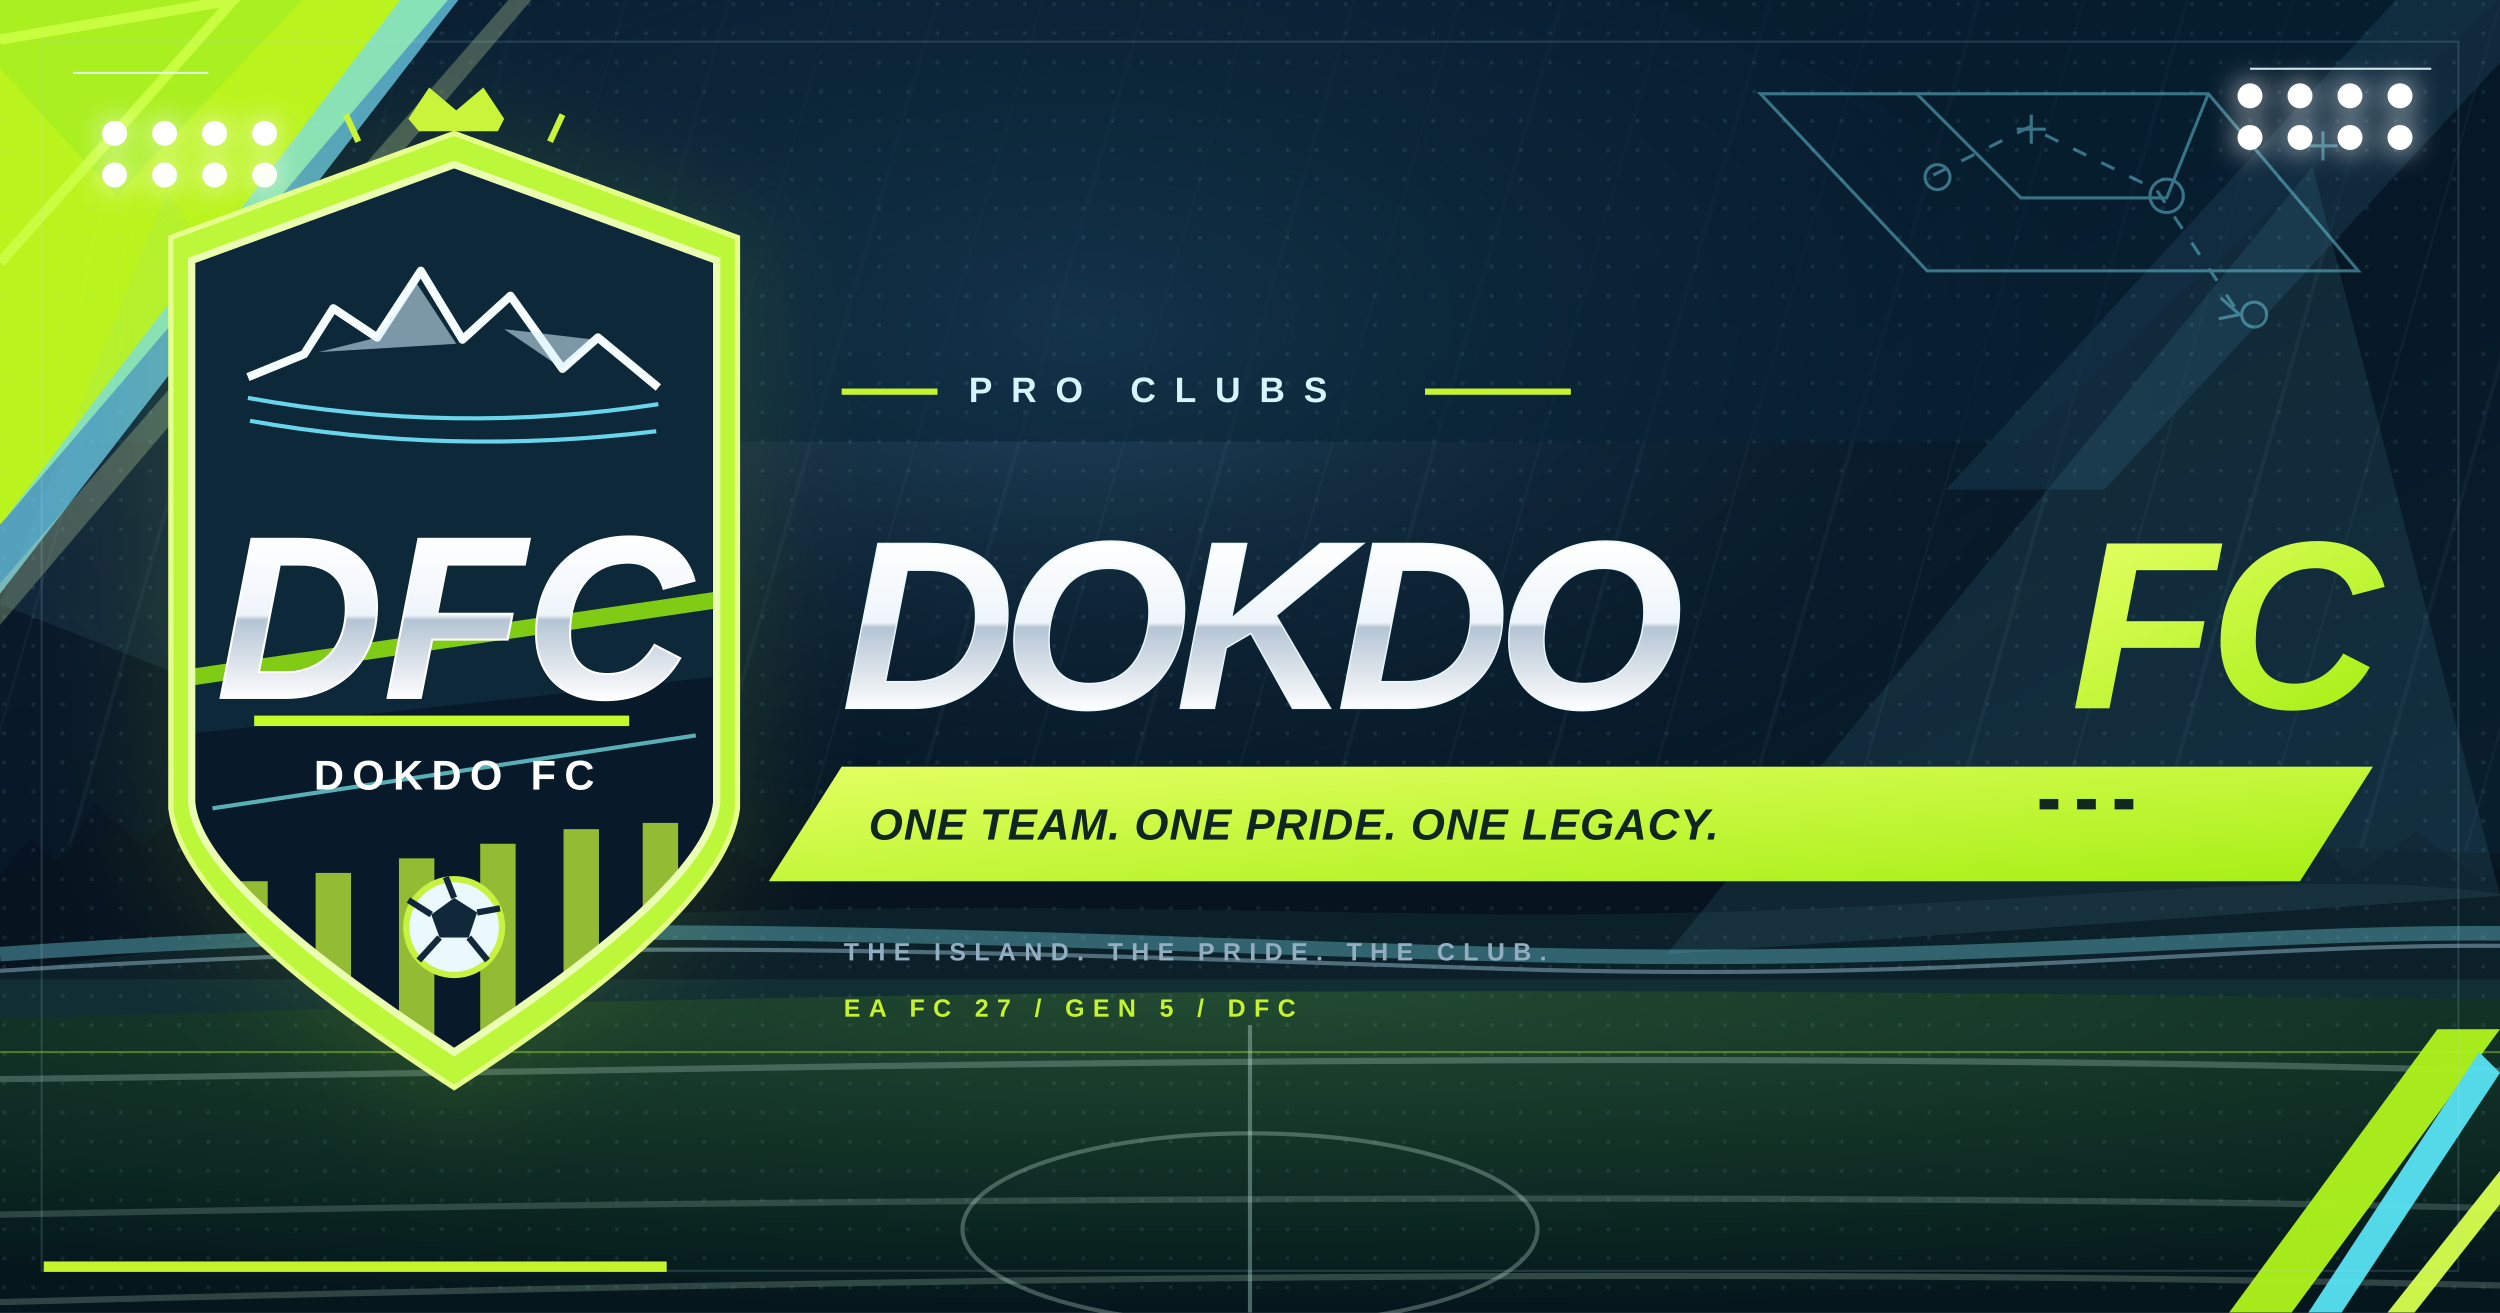
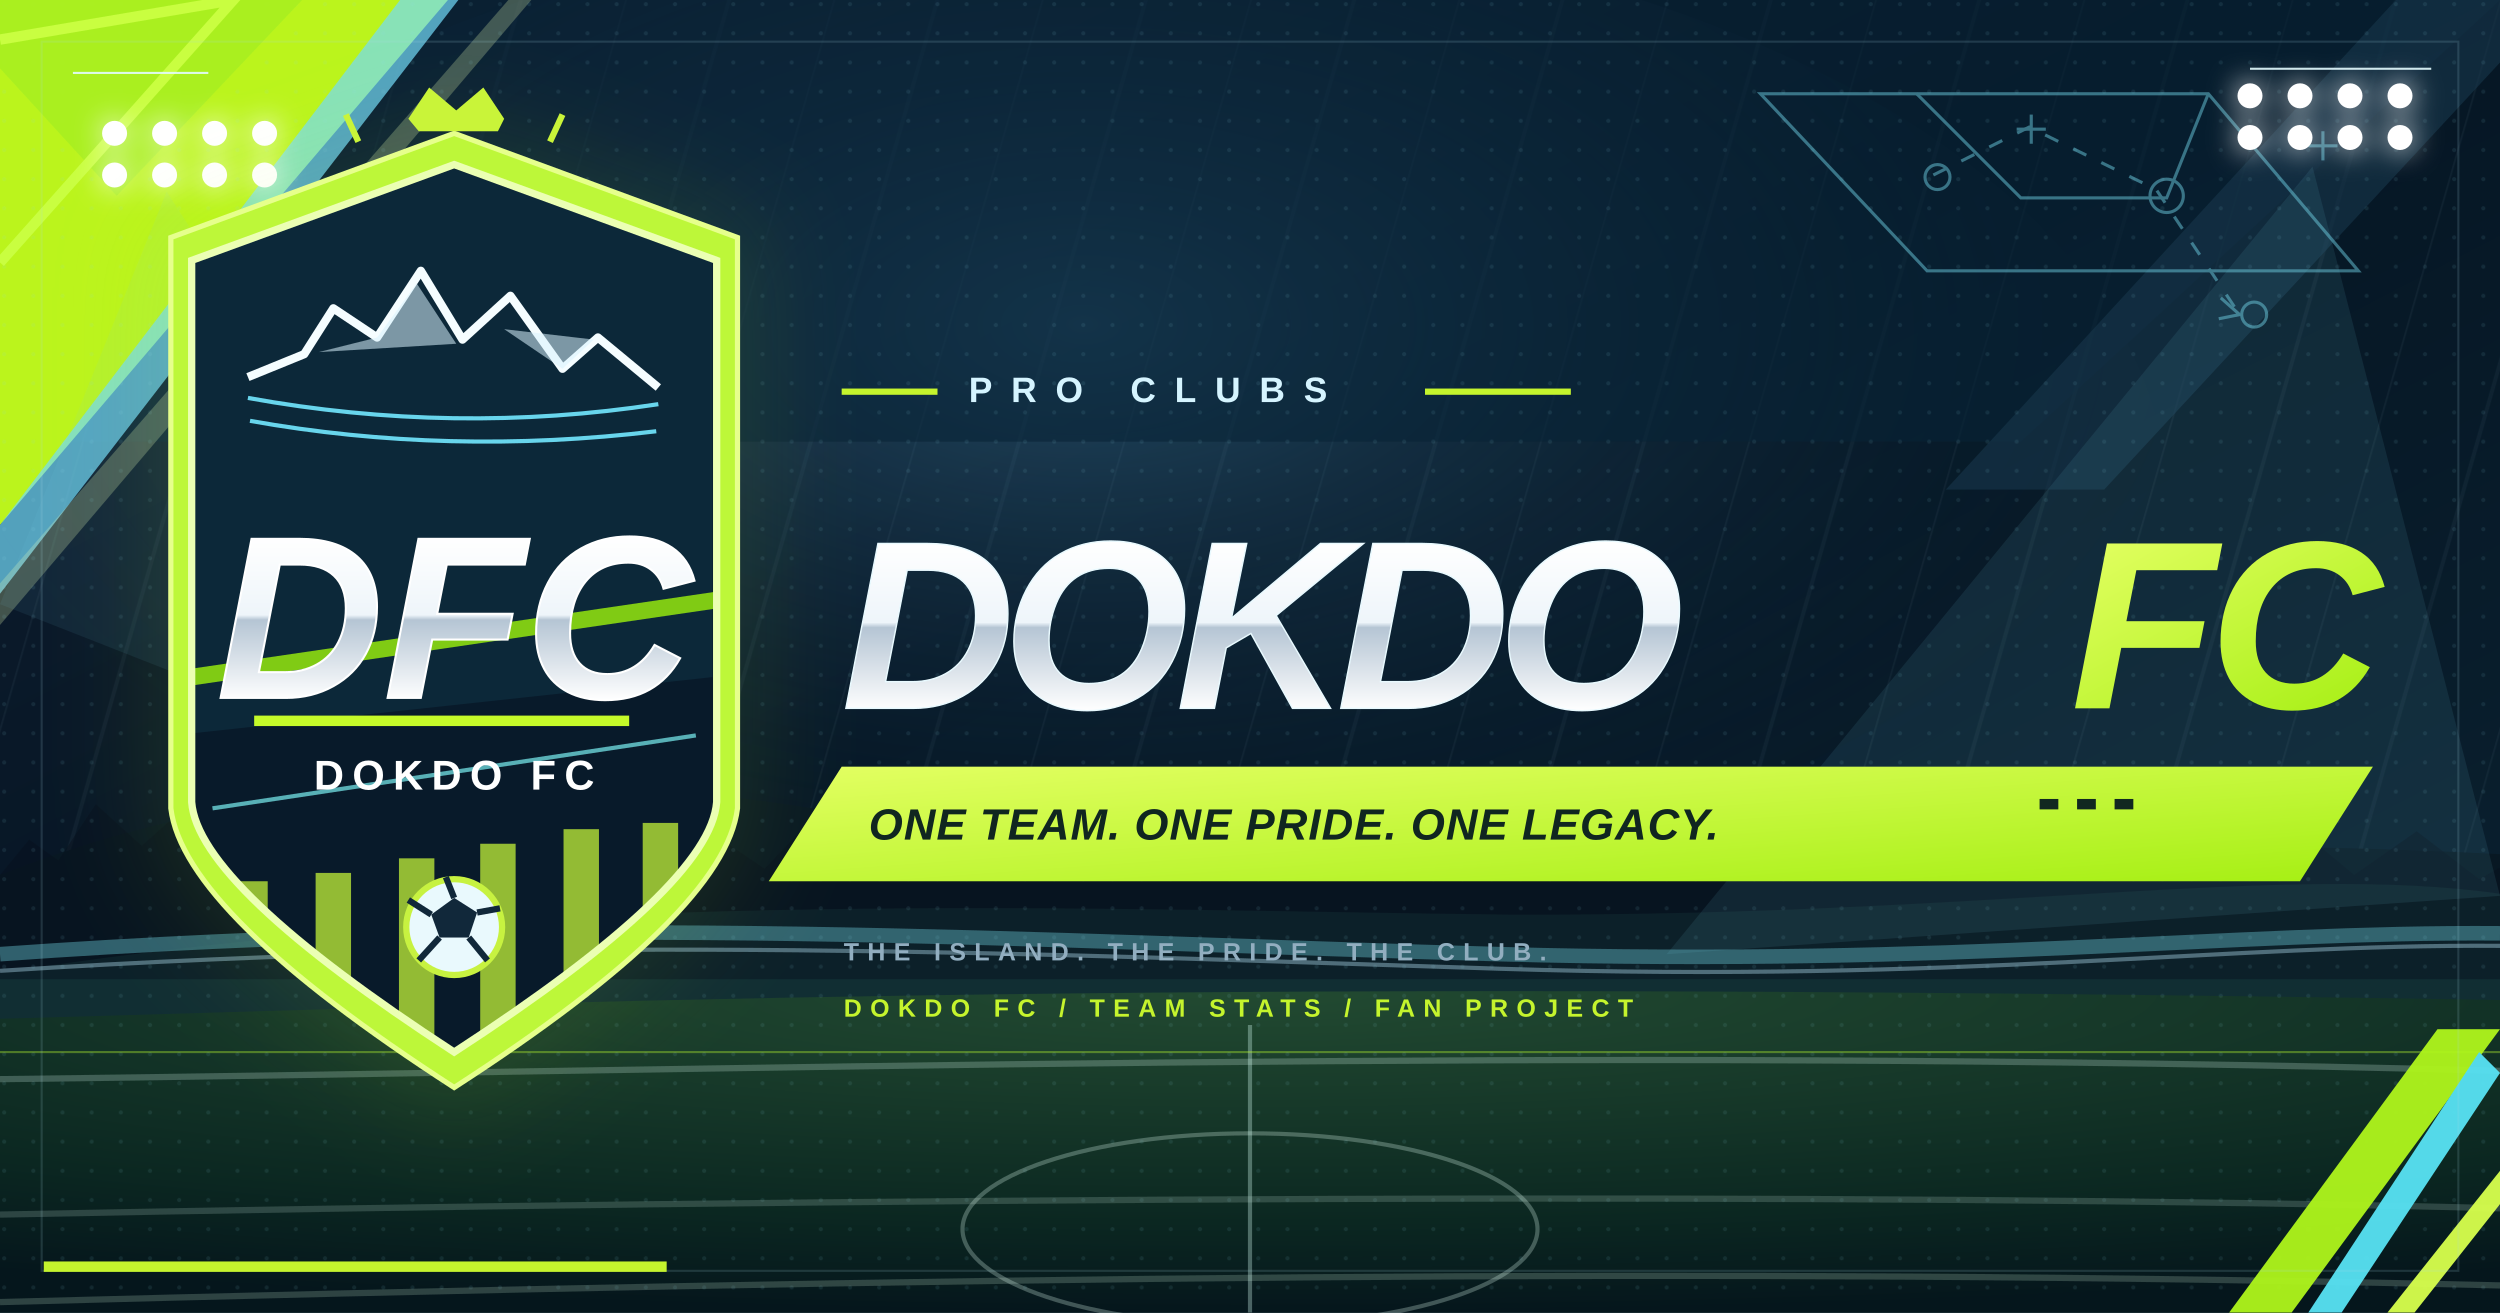
<svg xmlns="http://www.w3.org/2000/svg" viewBox="0 0 1200 630" width="1200" height="630" role="img" aria-label="DOKDO FC DFC Pro Clubs banner">
  <defs>
    <linearGradient id="sky" x1="0" y1="0" x2="1" y2="1">
      <stop stop-color="#101e31" />
      <stop offset=".45" stop-color="#051523" />
      <stop offset="1" stop-color="#0b2332" />
    </linearGradient>
    <radialGradient id="light" cx="50%" cy="35%" r="55%">
      <stop stop-color="#4a92bb" stop-opacity=".41" />
      <stop offset="1" stop-color="#071624" stop-opacity="0" />
    </radialGradient>
    <radialGradient id="pitch" cx="50%" cy="0%" r="100%">
      <stop stop-color="#224a31" />
      <stop offset=".72" stop-color="#0b2721" />
      <stop offset="1" stop-color="#05161c" />
    </radialGradient>
    <linearGradient id="metal" x1="0" y1="0" x2="0" y2="1">
      <stop stop-color="#ffffff" />
      <stop offset=".48" stop-color="#eef5fa" />
      <stop offset=".51" stop-color="#b5c5d4" />
      <stop offset="1" stop-color="#ffffff" />
    </linearGradient>
    <linearGradient id="lime" x1="0" y1="0" x2="1" y2="1">
      <stop stop-color="#e3ff62" />
      <stop offset="1" stop-color="#a6ef14" />
    </linearGradient>
    <pattern id="dots" width="14" height="14" patternUnits="userSpaceOnUse">
      <circle cx="2" cy="2" r="1" fill="#8fd8e6" opacity=".16" />
    </pattern>
    <pattern id="lines" width="100" height="100" patternUnits="userSpaceOnUse" patternTransform="skewX(-16)">
      <path d="M0 0V100M50 0V100" stroke="#9bc1d3" stroke-opacity=".055" stroke-width="2" />
    </pattern>
    <filter id="glow" x="-30%" y="-30%" width="160%" height="160%">
      <feGaussianBlur stdDeviation="7" result="blur" />
      <feMerge>
        <feMergeNode in="blur" />
        <feMergeNode in="SourceGraphic" />
      </feMerge>
    </filter>
    <filter id="soft" x="-50%" y="-50%" width="200%" height="200%">
      <feGaussianBlur stdDeviation="24" />
    </filter>
    <clipPath id="shield">
      <path d="M 92 125 L 218 79 L 344 125 L 344 385 Q 341 425 218 505 Q 95 425 92 385Z" />
    </clipPath>
  </defs>
  <rect width="1200" height="630" fill="url(#sky)" />
  <rect width="1200" height="530" fill="url(#lines)" />
  <ellipse cx="520" cy="240" rx="520" ry="280" fill="url(#light)" />
  <path d="M0 0H1200L970 212H0Z" fill="#072235" opacity=".58" />
  <path d="M930 0H1200V30L1010 235H934L1150 0" fill="#16364a" opacity=".62" />
  <path d="M0 0L215 0L0 252Z" fill="#bbf41c" />
  <path d="M0 252L192 0H220L0 285Z" fill="#72dafa" opacity=".7" />
  <path d="M0 280L244 0H255L0 300Z" fill="#eaffb4" opacity=".25" />
  <path d="M0 420C160 357 335 370 488 408S854 392 1200 410V630H0Z" fill="#081823" />
  <path d="M0 467C270 425 530 437 724 439C952 440 1095 414 1200 429V630H0Z" fill="#112e33" />
  <g opacity=".75">
    <path d="M0 458C280 438 500 452 720 458S1070 447 1200 448" fill="none" stroke="#6ed4e0" stroke-width="7" />
    <path d="M0 466C280 448 500 458 720 465S1070 453 1200 454" fill="none" stroke="#b5ecfc" stroke-width="2" />
  </g>
  <g opacity=".46" fill="#070f1c">
    <path d="M0 420l14 -17 14 10 18-27 22 20 18-16 23 19 14-15 21 25 18-17 21 17 18-16 30 15 20-17 23 18 18-13 25 12 22-20 28 19 21-22 25 22 23-15 26 14 28-22 18 20 30-16 28 16 26-18 30 20 25-17 20 15 28-21 28 22 25-15 24 16 21-17 26 16 21-14 21 16 28-25 28 23 28-18 28 18 30-15 28 14 26-20 28 21 21-15 24 20 30-21 30 23 32-18 40 26v40H0Z" />
  </g>
  <path d="M0 489C260 482 525 469 1200 480V630H0Z" fill="url(#pitch)" />
  <path d="M0 518C346 514 752 502 1200 514" stroke="#e0fff6" stroke-opacity=".23" stroke-width="3" fill="none" />
  <path d="M0 583C400 575 900 572 1200 580" stroke="#e0fff6" stroke-opacity=".17" stroke-width="3" fill="none" />
  <path d="M0 625C450 613 822 608 1200 617" stroke="#d5f6e0" stroke-opacity=".20" stroke-width="3" fill="none" />
  <path d="M600 492L600 630" stroke="#d9fff6" stroke-opacity=".33" stroke-width="2" />
  <ellipse cx="600" cy="590" rx="138" ry="46" fill="none" stroke="#e3fff6" stroke-width="2" stroke-opacity=".27" />
  <path d="M0 505H1200" stroke="#bdff2d" stroke-width="1" opacity=".36" />
  <rect x="0" y="0" width="1200" height="630" fill="url(#dots)" opacity=".60" />
  <g opacity=".95">
    <path d="M-30 0L145 0L56 94Z" fill="#a9ef20" />
    <path d="M0 19L112 0L0 126" fill="none" stroke="#c9ff42" stroke-width="5" />
    <path d="M1200 494L1100 630H1070L1170 494Z" fill="#aef51b" />
    <path d="M1200 515L1124 630H1108L1190 505Z" fill="#57e2f2" />
    <path d="M1200 578L1159 630H1146L1200 562Z" fill="#d7ff4d" />
  </g>
  <g opacity=".46" stroke="#74d9ee" fill="none" stroke-width="1.5">
    <path d="M845 45L1060 45L1132 130L925 130Z" />
    <path d="M920 45L970 95H1040L1060 45" />
    <circle cx="1040" cy="94" r="8" />
    <circle cx="930" cy="85" r="6" />
    <circle cx="1082" cy="151" r="6" />
    <path d="M928 84L974 61L1035 91L1075 151" stroke-dasharray="7 8" />
    <path d="M1066 143L1075 151L1065 153" />
    <path d="M975 55l0 14m-7-7h14M1115 63l0 14m-7-7h14" />
  </g>
  <g>
    <path d="M35 35L100 35M1080 33L1167 33" stroke="#e2fcff" stroke-width="1" opacity=".9" />
    <g fill="#ffffff" filter="url(#glow)">
      <circle cx="55" cy="64" r="6" />
      <circle cx="79" cy="64" r="6" />
      <circle cx="103" cy="64" r="6" />
      <circle cx="127" cy="64" r="6" />
      <circle cx="55" cy="84" r="6" />
      <circle cx="79" cy="84" r="6" />
      <circle cx="103" cy="84" r="6" />
      <circle cx="127" cy="84" r="6" />
      <circle cx="1080" cy="46" r="6" />
      <circle cx="1104" cy="46" r="6" />
      <circle cx="1128" cy="46" r="6" />
      <circle cx="1152" cy="46" r="6" />
      <circle cx="1080" cy="66" r="6" />
      <circle cx="1104" cy="66" r="6" />
      <circle cx="1128" cy="66" r="6" />
      <circle cx="1152" cy="66" r="6" />
    </g>
    <path d="M80 92L280 400L0 290Z" fill="#75cce5" opacity=".08" />
    <path d="M1110 80L800 458L1200 430Z" fill="#75cce5" opacity=".10" />
  </g>
  <g>
    <path d="M70 109L218 56L366 109L366 393Q360 445 218 537Q76 445 70 393Z" fill="#b8f52b" opacity=".10" filter="url(#soft)" />
    <path d="M82 114L218 64L354 114L354 388Q348 438 218 522Q88 438 82 388Z" fill="#bdf739" stroke="#e6ff8c" stroke-width="2.5" />
    <path d="M92 125L218 79L344 125L344 385Q341 425 218 505Q95 425 92 385Z" fill="#081a2a" />
    <g clip-path="url(#shield)">
      <path d="M93 126L218 81L342 126L342 325L92 352Z" fill="#0c2839" />
      <path d="M92 325L344 288" stroke="#9df40b" stroke-width="8" opacity=".8" />
      <path d="M102 388L334 353" stroke="#6bd6da" stroke-width="2" opacity=".8" />
      <path d="M120 423L120 475M160 419L160 489M200 412L200 510M239 405L239 505M279 398L279 479M317 395L317 453" stroke="#ceff38" stroke-width="17" opacity=".7" />
      <path d="M119 181L146 170L160 148L181 162L202 130L222 163L245 142L270 177L287 162L316 186" fill="none" stroke="#f5fdff" stroke-width="4" stroke-linejoin="round" />
      <path d="M119 191Q218 209 316 194M120 202Q215 219 315 207" stroke="#68d5ec" stroke-width="2" fill="none" />
      <path d="M153 169L181 162L200 136L219 165M242 158L270 177L285 163" fill="#d9f2fd" opacity=".55" />
      <text x="218" y="335" text-anchor="middle" font-family="Arial Black,Impact,Arial,sans-serif" font-weight="900" font-style="italic" font-size="111" textLength="246" lengthAdjust="spacingAndGlyphs" fill="url(#metal)" stroke="#fff" stroke-width="1">DFC</text>
      <path d="M122 346L302 346" stroke="#c5fa29" stroke-width="5" />
      <text x="218" y="379" text-anchor="middle" font-family="Arial,sans-serif" font-weight="900" font-size="20" letter-spacing="4" fill="#ffffff">DOKDO FC</text>
      <circle cx="218" cy="445" r="23" fill="#e9f9fd" stroke="#c7f240" stroke-width="3" />
      <path d="M218 431L229 438L225 450L211 450L207 439Z" fill="#11283a" />
      <path d="M218 431L214 421M229 438L240 436M225 450L234 461M211 450L201 461M207 439L196 432" stroke="#11283a" stroke-width="3" fill="none" />
    </g>
    <path d="M92 125L218 79L344 125L344 385Q341 425 218 505Q95 425 92 385Z" fill="none" stroke="#ebffb3" stroke-width="3.5" />
    <path d="M196 57L206 42L219 53L232 42L242 57L239 63L201 63Z" fill="#c9f439" />
    <path d="M172 68L166 55M264 68L270 55" stroke="#c9f439" stroke-width="3" />
  </g>
  <g transform="translate(404 188)">
    <path d="M0 0H46" stroke="#c5f42d" stroke-width="3" />
    <text x="61" y="5" fill="#d5f4ff" font-family="Arial,sans-serif" letter-spacing="9" font-weight="700" font-size="17">PRO CLUBS</text>
    <path d="M280 0H350" stroke="#c5f42d" stroke-width="3" />
    <text x="0" y="152" font-family="Arial Black,Impact,Arial,sans-serif" font-weight="900" font-style="italic" font-size="115" letter-spacing="-6" textLength="571" lengthAdjust="spacingAndGlyphs" fill="url(#metal)" stroke="#e9faff" stroke-width=".7">DOKDO</text>
    <text x="590" y="152" font-family="Arial Black,Impact,Arial,sans-serif" font-weight="900" font-style="italic" font-size="115" letter-spacing="-4" fill="url(#lime)">FC</text>
    <path d="M0 180H735L700 235H-35Z" fill="url(#lime)" />
    <text x="13" y="215" font-family="Arial Black,Arial,sans-serif" font-size="21" font-style="italic" font-weight="900" fill="#102620" letter-spacing=".5">ONE TEAM. ONE PRIDE. ONE LEGACY.</text>
    <path d="M575 198L584 198M593 198L602 198M611 198L620 198" stroke="#112820" stroke-width="5" />
    <text x="1" y="273" font-family="Arial,sans-serif" font-size="12" font-weight="800" letter-spacing="4" fill="#92aec0">THE ISLAND. THE PRIDE. THE CLUB.</text>
-     <text x="1" y="300" font-family="Arial,sans-serif" font-size="12" font-weight="800" letter-spacing="4" fill="#c5f42d">EA FC 27  /  GEN 5  /  DFC</text>
+     <text x="1" y="300" font-family="Arial,sans-serif" font-size="12" font-weight="800" letter-spacing="4" fill="#c5f42d">DOKDO FC  /  TEAM STATS  /  FAN PROJECT</text>
  </g>
  <rect x="20" y="20" width="1160" height="590" fill="none" stroke="#a3d6e6" stroke-opacity=".16" />
  <path d="M21 608H320" stroke="#c5f42d" stroke-width="5" />
</svg>
